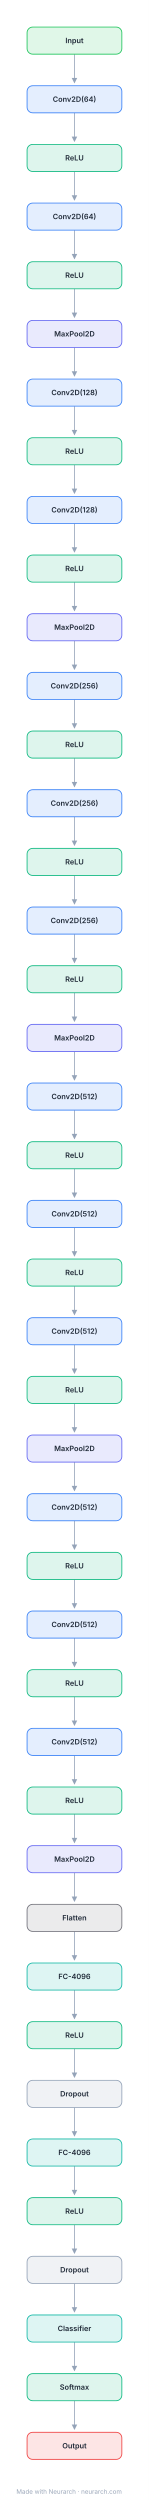
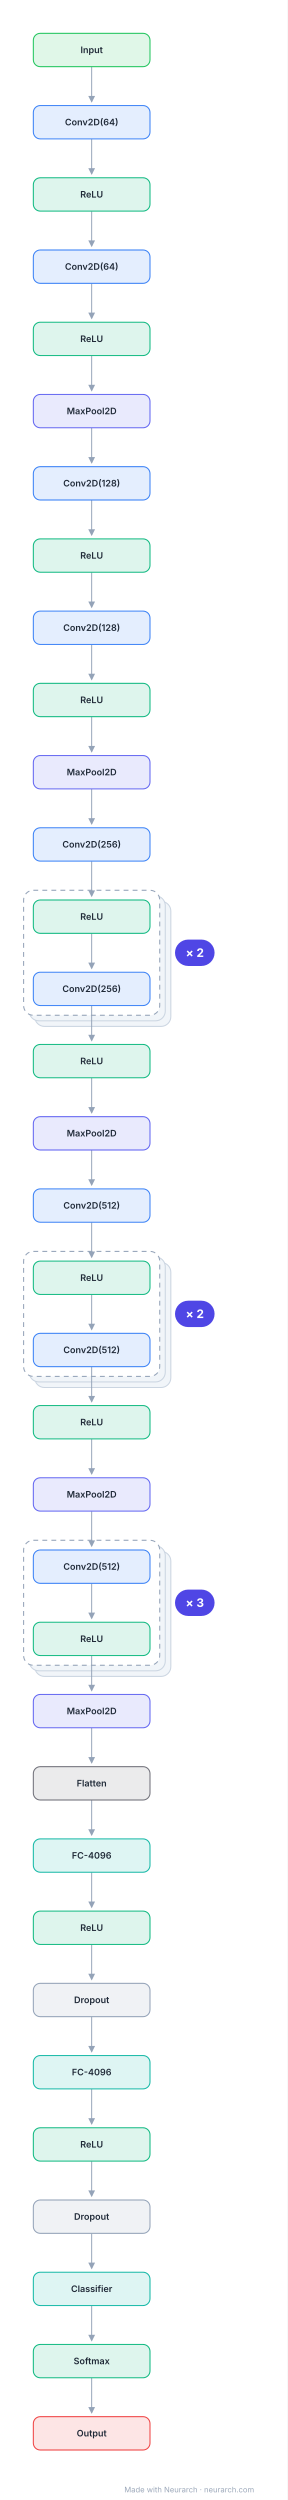
- <svg xmlns="http://www.w3.org/2000/svg" width="264" height="4432" viewBox="0 0 264 4432" font-family="-apple-system, 'Segoe UI', Inter, Helvetica, Arial, sans-serif">
+ <svg xmlns="http://www.w3.org/2000/svg" width="414" height="3600" viewBox="0 0 414 3600" font-family="-apple-system, 'Segoe UI', Inter, Helvetica, Arial, sans-serif">
  <defs>
    <marker id="arrow" viewBox="0 0 10 10" refX="8" refY="5" markerWidth="7" markerHeight="7" orient="auto-start-reverse">
      <path d="M0,0 L10,5 L0,10 z" fill="#94a3b8" />
    </marker>
  </defs>
-   <rect x="0" y="0" width="264" height="4432" fill="#ffffff" />
+   <rect x="0" y="0" width="414" height="3600" fill="#ffffff" />
+   <rect x="50.0" y="1298.0" width="196.0" height="180.0" rx="14" fill="#f1f5f9" stroke="#cbd5e1" stroke-width="1.5" />
+   <rect x="42.0" y="1290.0" width="196.0" height="180.0" rx="14" fill="#f1f5f9" stroke="#cbd5e1" stroke-width="1.5" />
+   <rect x="34.0" y="1282.0" width="196.0" height="180.0" rx="14" fill="#ffffff" stroke="#94a3b8" stroke-width="1.5" stroke-dasharray="7 6" />
+   <rect x="252.0" y="1353.0" width="57" height="38" rx="19" fill="#4f46e5" />
+   <text x="280.5" y="1378.0" text-anchor="middle" font-size="17" font-weight="700" fill="#ffffff">× 2</text>
+   <rect x="50.0" y="1818.0" width="196.0" height="180.0" rx="14" fill="#f1f5f9" stroke="#cbd5e1" stroke-width="1.5" />
+   <rect x="42.0" y="1810.0" width="196.0" height="180.0" rx="14" fill="#f1f5f9" stroke="#cbd5e1" stroke-width="1.5" />
+   <rect x="34.0" y="1802.0" width="196.0" height="180.0" rx="14" fill="#ffffff" stroke="#94a3b8" stroke-width="1.5" stroke-dasharray="7 6" />
+   <rect x="252.0" y="1873.0" width="57" height="38" rx="19" fill="#4f46e5" />
+   <text x="280.5" y="1898.0" text-anchor="middle" font-size="17" font-weight="700" fill="#ffffff">× 2</text>
+   <rect x="50.0" y="2234.0" width="196.0" height="180.0" rx="14" fill="#f1f5f9" stroke="#cbd5e1" stroke-width="1.5" />
+   <rect x="42.0" y="2226.0" width="196.0" height="180.0" rx="14" fill="#f1f5f9" stroke="#cbd5e1" stroke-width="1.5" />
+   <rect x="34.0" y="2218.0" width="196.0" height="180.0" rx="14" fill="#ffffff" stroke="#94a3b8" stroke-width="1.5" stroke-dasharray="7 6" />
+   <rect x="252.0" y="2289.0" width="57" height="38" rx="19" fill="#4f46e5" />
+   <text x="280.5" y="2314.0" text-anchor="middle" font-size="17" font-weight="700" fill="#ffffff">× 3</text>
  <path d="M132.0,96.0 C132.0,121.0 132.0,121.0 132.0,146.0" fill="none" stroke="#94a3b8" stroke-width="1.4" marker-end="url(#arrow)" />
  <path d="M132.0,200.0 C132.0,225.0 132.0,225.0 132.0,250.0" fill="none" stroke="#94a3b8" stroke-width="1.4" marker-end="url(#arrow)" />
  <path d="M132.0,304.0 C132.0,329.0 132.0,329.0 132.0,354.0" fill="none" stroke="#94a3b8" stroke-width="1.4" marker-end="url(#arrow)" />
  <path d="M132.0,408.0 C132.0,433.0 132.0,433.0 132.0,458.0" fill="none" stroke="#94a3b8" stroke-width="1.4" marker-end="url(#arrow)" />
  <path d="M132.0,512.0 C132.0,537.0 132.0,537.0 132.0,562.0" fill="none" stroke="#94a3b8" stroke-width="1.4" marker-end="url(#arrow)" />
  <path d="M132.0,616.0 C132.0,641.0 132.0,641.0 132.0,666.0" fill="none" stroke="#94a3b8" stroke-width="1.4" marker-end="url(#arrow)" />
  <path d="M132.0,720.0 C132.0,745.0 132.0,745.0 132.0,770.0" fill="none" stroke="#94a3b8" stroke-width="1.4" marker-end="url(#arrow)" />
  <path d="M132.0,824.0 C132.0,849.0 132.0,849.0 132.0,874.0" fill="none" stroke="#94a3b8" stroke-width="1.4" marker-end="url(#arrow)" />
  <path d="M132.0,928.0 C132.0,953.0 132.0,953.0 132.0,978.0" fill="none" stroke="#94a3b8" stroke-width="1.4" marker-end="url(#arrow)" />
  <path d="M132.0,1032.0 C132.0,1057.0 132.0,1057.0 132.0,1082.0" fill="none" stroke="#94a3b8" stroke-width="1.4" marker-end="url(#arrow)" />
  <path d="M132.0,1136.0 C132.0,1161.0 132.0,1161.0 132.0,1186.0" fill="none" stroke="#94a3b8" stroke-width="1.4" marker-end="url(#arrow)" />
  <path d="M132.0,1240.0 C132.0,1265.0 132.0,1265.0 132.0,1290.0" fill="none" stroke="#94a3b8" stroke-width="1.4" marker-end="url(#arrow)" />
  <path d="M132.0,1344.0 C132.0,1369.0 132.0,1369.0 132.0,1394.0" fill="none" stroke="#94a3b8" stroke-width="1.4" marker-end="url(#arrow)" />
-   <path d="M132.0,1448.0 C132.0,1473.0 132.0,1473.0 132.0,1498.0" fill="none" stroke="#94a3b8" stroke-width="1.4" marker-end="url(#arrow)" />
  <path d="M132.0,1552.0 C132.0,1577.0 132.0,1577.0 132.0,1602.0" fill="none" stroke="#94a3b8" stroke-width="1.4" marker-end="url(#arrow)" />
  <path d="M132.0,1656.0 C132.0,1681.0 132.0,1681.0 132.0,1706.0" fill="none" stroke="#94a3b8" stroke-width="1.4" marker-end="url(#arrow)" />
  <path d="M132.0,1760.0 C132.0,1785.0 132.0,1785.0 132.0,1810.0" fill="none" stroke="#94a3b8" stroke-width="1.4" marker-end="url(#arrow)" />
  <path d="M132.0,1864.0 C132.0,1889.0 132.0,1889.0 132.0,1914.0" fill="none" stroke="#94a3b8" stroke-width="1.4" marker-end="url(#arrow)" />
-   <path d="M132.0,1968.0 C132.0,1993.0 132.0,1993.0 132.0,2018.0" fill="none" stroke="#94a3b8" stroke-width="1.4" marker-end="url(#arrow)" />
  <path d="M132.0,2072.0 C132.0,2097.0 132.0,2097.0 132.0,2122.0" fill="none" stroke="#94a3b8" stroke-width="1.4" marker-end="url(#arrow)" />
  <path d="M132.0,2176.0 C132.0,2201.0 132.0,2201.0 132.0,2226.0" fill="none" stroke="#94a3b8" stroke-width="1.4" marker-end="url(#arrow)" />
  <path d="M132.0,2280.0 C132.0,2305.0 132.0,2305.0 132.0,2330.0" fill="none" stroke="#94a3b8" stroke-width="1.4" marker-end="url(#arrow)" />
-   <path d="M132.0,2384.0 C132.0,2409.0 132.0,2409.0 132.0,2434.0" fill="none" stroke="#94a3b8" stroke-width="1.4" marker-end="url(#arrow)" />
  <path d="M132.0,2488.0 C132.0,2513.0 132.0,2513.0 132.0,2538.0" fill="none" stroke="#94a3b8" stroke-width="1.4" marker-end="url(#arrow)" />
  <path d="M132.0,2592.0 C132.0,2617.0 132.0,2617.0 132.0,2642.0" fill="none" stroke="#94a3b8" stroke-width="1.4" marker-end="url(#arrow)" />
  <path d="M132.0,2696.0 C132.0,2721.0 132.0,2721.0 132.0,2746.0" fill="none" stroke="#94a3b8" stroke-width="1.4" marker-end="url(#arrow)" />
  <path d="M132.0,2800.0 C132.0,2825.0 132.0,2825.0 132.0,2850.0" fill="none" stroke="#94a3b8" stroke-width="1.4" marker-end="url(#arrow)" />
  <path d="M132.0,2904.0 C132.0,2929.0 132.0,2929.0 132.0,2954.0" fill="none" stroke="#94a3b8" stroke-width="1.4" marker-end="url(#arrow)" />
  <path d="M132.0,3008.0 C132.0,3033.0 132.0,3033.0 132.0,3058.0" fill="none" stroke="#94a3b8" stroke-width="1.4" marker-end="url(#arrow)" />
  <path d="M132.0,3112.0 C132.0,3137.0 132.0,3137.0 132.0,3162.0" fill="none" stroke="#94a3b8" stroke-width="1.4" marker-end="url(#arrow)" />
  <path d="M132.0,3216.0 C132.0,3241.0 132.0,3241.0 132.0,3266.0" fill="none" stroke="#94a3b8" stroke-width="1.4" marker-end="url(#arrow)" />
  <path d="M132.0,3320.0 C132.0,3345.0 132.0,3345.0 132.0,3370.0" fill="none" stroke="#94a3b8" stroke-width="1.4" marker-end="url(#arrow)" />
  <path d="M132.0,3424.0 C132.0,3449.0 132.0,3449.0 132.0,3474.0" fill="none" stroke="#94a3b8" stroke-width="1.4" marker-end="url(#arrow)" />
-   <path d="M132.0,3528.0 C132.0,3553.0 132.0,3553.0 132.0,3578.0" fill="none" stroke="#94a3b8" stroke-width="1.4" marker-end="url(#arrow)" />
-   <path d="M132.0,3632.0 C132.0,3657.0 132.0,3657.0 132.0,3682.0" fill="none" stroke="#94a3b8" stroke-width="1.4" marker-end="url(#arrow)" />
-   <path d="M132.0,3736.0 C132.0,3761.0 132.0,3761.0 132.0,3786.0" fill="none" stroke="#94a3b8" stroke-width="1.4" marker-end="url(#arrow)" />
-   <path d="M132.0,3840.0 C132.0,3865.0 132.0,3865.0 132.0,3890.0" fill="none" stroke="#94a3b8" stroke-width="1.4" marker-end="url(#arrow)" />
-   <path d="M132.0,3944.0 C132.0,3969.0 132.0,3969.0 132.0,3994.0" fill="none" stroke="#94a3b8" stroke-width="1.4" marker-end="url(#arrow)" />
-   <path d="M132.0,4048.0 C132.0,4073.0 132.0,4073.0 132.0,4098.0" fill="none" stroke="#94a3b8" stroke-width="1.4" marker-end="url(#arrow)" />
-   <path d="M132.0,4152.0 C132.0,4177.0 132.0,4177.0 132.0,4202.0" fill="none" stroke="#94a3b8" stroke-width="1.4" marker-end="url(#arrow)" />
-   <path d="M132.0,4256.0 C132.0,4281.0 132.0,4281.0 132.0,4306.0" fill="none" stroke="#94a3b8" stroke-width="1.4" marker-end="url(#arrow)" />
+   <path d="M132.0,1448.0 C132.0,1473.0 132.0,1473.0 132.0,1498.0" fill="none" stroke="#94a3b8" stroke-width="1.4" marker-end="url(#arrow)" />
+   <path d="M132.0,1968.0 C132.0,1993.0 132.0,1993.0 132.0,2018.0" fill="none" stroke="#94a3b8" stroke-width="1.4" marker-end="url(#arrow)" />
+   <path d="M132.0,2384.0 C132.0,2409.0 132.0,2409.0 132.0,2434.0" fill="none" stroke="#94a3b8" stroke-width="1.4" marker-end="url(#arrow)" />
  <rect x="48.0" y="48.0" width="168" height="48" rx="10" fill="rgb(224, 247, 232)" stroke="#22c55e" stroke-width="1.5" />
  <text x="132.0" y="76.5" text-anchor="middle" font-size="13" font-weight="600" fill="#1f2937">Input</text>
  <rect x="48.0" y="152.0" width="168" height="48" rx="10" fill="rgb(228, 238, 254)" stroke="#3b82f6" stroke-width="1.5" />
  <text x="132.0" y="180.5" text-anchor="middle" font-size="13" font-weight="600" fill="#1f2937">Conv2D(64)</text>
  <rect x="48.0" y="256.0" width="168" height="48" rx="10" fill="rgb(222, 245, 237)" stroke="#10b981" stroke-width="1.5" />
  <text x="132.0" y="284.5" text-anchor="middle" font-size="13" font-weight="600" fill="#1f2937">ReLU</text>
  <rect x="48.0" y="360.0" width="168" height="48" rx="10" fill="rgb(228, 238, 254)" stroke="#3b82f6" stroke-width="1.5" />
  <text x="132.0" y="388.5" text-anchor="middle" font-size="13" font-weight="600" fill="#1f2937">Conv2D(64)</text>
  <rect x="48.0" y="464.0" width="168" height="48" rx="10" fill="rgb(222, 245, 237)" stroke="#10b981" stroke-width="1.5" />
  <text x="132.0" y="492.5" text-anchor="middle" font-size="13" font-weight="600" fill="#1f2937">ReLU</text>
  <rect x="48.0" y="568.0" width="168" height="48" rx="10" fill="rgb(233, 234, 253)" stroke="#6366f1" stroke-width="1.5" />
  <text x="132.0" y="596.5" text-anchor="middle" font-size="13" font-weight="600" fill="#1f2937">MaxPool2D</text>
  <rect x="48.0" y="672.0" width="168" height="48" rx="10" fill="rgb(228, 238, 254)" stroke="#3b82f6" stroke-width="1.5" />
  <text x="132.0" y="700.5" text-anchor="middle" font-size="13" font-weight="600" fill="#1f2937">Conv2D(128)</text>
  <rect x="48.0" y="776.0" width="168" height="48" rx="10" fill="rgb(222, 245, 237)" stroke="#10b981" stroke-width="1.5" />
  <text x="132.0" y="804.5" text-anchor="middle" font-size="13" font-weight="600" fill="#1f2937">ReLU</text>
  <rect x="48.0" y="880.0" width="168" height="48" rx="10" fill="rgb(228, 238, 254)" stroke="#3b82f6" stroke-width="1.5" />
  <text x="132.0" y="908.5" text-anchor="middle" font-size="13" font-weight="600" fill="#1f2937">Conv2D(128)</text>
  <rect x="48.0" y="984.0" width="168" height="48" rx="10" fill="rgb(222, 245, 237)" stroke="#10b981" stroke-width="1.5" />
  <text x="132.0" y="1012.5" text-anchor="middle" font-size="13" font-weight="600" fill="#1f2937">ReLU</text>
  <rect x="48.0" y="1088.0" width="168" height="48" rx="10" fill="rgb(233, 234, 253)" stroke="#6366f1" stroke-width="1.5" />
  <text x="132.0" y="1116.5" text-anchor="middle" font-size="13" font-weight="600" fill="#1f2937">MaxPool2D</text>
  <rect x="48.0" y="1192.0" width="168" height="48" rx="10" fill="rgb(228, 238, 254)" stroke="#3b82f6" stroke-width="1.5" />
  <text x="132.0" y="1220.5" text-anchor="middle" font-size="13" font-weight="600" fill="#1f2937">Conv2D(256)</text>
  <rect x="48.0" y="1296.0" width="168" height="48" rx="10" fill="rgb(222, 245, 237)" stroke="#10b981" stroke-width="1.5" />
  <text x="132.0" y="1324.5" text-anchor="middle" font-size="13" font-weight="600" fill="#1f2937">ReLU</text>
  <rect x="48.0" y="1400.0" width="168" height="48" rx="10" fill="rgb(228, 238, 254)" stroke="#3b82f6" stroke-width="1.5" />
  <text x="132.0" y="1428.5" text-anchor="middle" font-size="13" font-weight="600" fill="#1f2937">Conv2D(256)</text>
  <rect x="48.0" y="1504.0" width="168" height="48" rx="10" fill="rgb(222, 245, 237)" stroke="#10b981" stroke-width="1.5" />
  <text x="132.0" y="1532.5" text-anchor="middle" font-size="13" font-weight="600" fill="#1f2937">ReLU</text>
-   <rect x="48.0" y="1608.0" width="168" height="48" rx="10" fill="rgb(228, 238, 254)" stroke="#3b82f6" stroke-width="1.5" />
-   <text x="132.0" y="1636.5" text-anchor="middle" font-size="13" font-weight="600" fill="#1f2937">Conv2D(256)</text>
-   <rect x="48.0" y="1712.0" width="168" height="48" rx="10" fill="rgb(222, 245, 237)" stroke="#10b981" stroke-width="1.5" />
-   <text x="132.0" y="1740.5" text-anchor="middle" font-size="13" font-weight="600" fill="#1f2937">ReLU</text>
-   <rect x="48.0" y="1816.0" width="168" height="48" rx="10" fill="rgb(233, 234, 253)" stroke="#6366f1" stroke-width="1.5" />
-   <text x="132.0" y="1844.5" text-anchor="middle" font-size="13" font-weight="600" fill="#1f2937">MaxPool2D</text>
+   <rect x="48.0" y="1608.0" width="168" height="48" rx="10" fill="rgb(233, 234, 253)" stroke="#6366f1" stroke-width="1.5" />
+   <text x="132.0" y="1636.5" text-anchor="middle" font-size="13" font-weight="600" fill="#1f2937">MaxPool2D</text>
+   <rect x="48.0" y="1712.0" width="168" height="48" rx="10" fill="rgb(228, 238, 254)" stroke="#3b82f6" stroke-width="1.5" />
+   <text x="132.0" y="1740.5" text-anchor="middle" font-size="13" font-weight="600" fill="#1f2937">Conv2D(512)</text>
+   <rect x="48.0" y="1816.0" width="168" height="48" rx="10" fill="rgb(222, 245, 237)" stroke="#10b981" stroke-width="1.5" />
+   <text x="132.0" y="1844.5" text-anchor="middle" font-size="13" font-weight="600" fill="#1f2937">ReLU</text>
  <rect x="48.0" y="1920.0" width="168" height="48" rx="10" fill="rgb(228, 238, 254)" stroke="#3b82f6" stroke-width="1.5" />
  <text x="132.0" y="1948.5" text-anchor="middle" font-size="13" font-weight="600" fill="#1f2937">Conv2D(512)</text>
  <rect x="48.0" y="2024.0" width="168" height="48" rx="10" fill="rgb(222, 245, 237)" stroke="#10b981" stroke-width="1.5" />
  <text x="132.0" y="2052.5" text-anchor="middle" font-size="13" font-weight="600" fill="#1f2937">ReLU</text>
-   <rect x="48.0" y="2128.0" width="168" height="48" rx="10" fill="rgb(228, 238, 254)" stroke="#3b82f6" stroke-width="1.5" />
-   <text x="132.0" y="2156.5" text-anchor="middle" font-size="13" font-weight="600" fill="#1f2937">Conv2D(512)</text>
-   <rect x="48.0" y="2232.0" width="168" height="48" rx="10" fill="rgb(222, 245, 237)" stroke="#10b981" stroke-width="1.5" />
-   <text x="132.0" y="2260.5" text-anchor="middle" font-size="13" font-weight="600" fill="#1f2937">ReLU</text>
-   <rect x="48.0" y="2336.0" width="168" height="48" rx="10" fill="rgb(228, 238, 254)" stroke="#3b82f6" stroke-width="1.5" />
-   <text x="132.0" y="2364.5" text-anchor="middle" font-size="13" font-weight="600" fill="#1f2937">Conv2D(512)</text>
-   <rect x="48.0" y="2440.0" width="168" height="48" rx="10" fill="rgb(222, 245, 237)" stroke="#10b981" stroke-width="1.5" />
-   <text x="132.0" y="2468.5" text-anchor="middle" font-size="13" font-weight="600" fill="#1f2937">ReLU</text>
-   <rect x="48.0" y="2544.0" width="168" height="48" rx="10" fill="rgb(233, 234, 253)" stroke="#6366f1" stroke-width="1.5" />
-   <text x="132.0" y="2572.5" text-anchor="middle" font-size="13" font-weight="600" fill="#1f2937">MaxPool2D</text>
-   <rect x="48.0" y="2648.0" width="168" height="48" rx="10" fill="rgb(228, 238, 254)" stroke="#3b82f6" stroke-width="1.5" />
-   <text x="132.0" y="2676.5" text-anchor="middle" font-size="13" font-weight="600" fill="#1f2937">Conv2D(512)</text>
+   <rect x="48.0" y="2128.0" width="168" height="48" rx="10" fill="rgb(233, 234, 253)" stroke="#6366f1" stroke-width="1.5" />
+   <text x="132.0" y="2156.5" text-anchor="middle" font-size="13" font-weight="600" fill="#1f2937">MaxPool2D</text>
+   <rect x="48.0" y="2232.0" width="168" height="48" rx="10" fill="rgb(228, 238, 254)" stroke="#3b82f6" stroke-width="1.5" />
+   <text x="132.0" y="2260.5" text-anchor="middle" font-size="13" font-weight="600" fill="#1f2937">Conv2D(512)</text>
+   <rect x="48.0" y="2336.0" width="168" height="48" rx="10" fill="rgb(222, 245, 237)" stroke="#10b981" stroke-width="1.5" />
+   <text x="132.0" y="2364.5" text-anchor="middle" font-size="13" font-weight="600" fill="#1f2937">ReLU</text>
+   <rect x="48.0" y="2440.0" width="168" height="48" rx="10" fill="rgb(233, 234, 253)" stroke="#6366f1" stroke-width="1.5" />
+   <text x="132.0" y="2468.5" text-anchor="middle" font-size="13" font-weight="600" fill="#1f2937">MaxPool2D</text>
+   <rect x="48.0" y="2544.0" width="168" height="48" rx="10" fill="rgb(235, 235, 236)" stroke="#71717a" stroke-width="1.5" />
+   <text x="132.0" y="2572.5" text-anchor="middle" font-size="13" font-weight="600" fill="#1f2937">Flatten</text>
+   <rect x="48.0" y="2648.0" width="168" height="48" rx="10" fill="rgb(222, 245, 243)" stroke="#14b8a6" stroke-width="1.5" />
+   <text x="132.0" y="2676.5" text-anchor="middle" font-size="13" font-weight="600" fill="#1f2937">FC-4096</text>
  <rect x="48.0" y="2752.0" width="168" height="48" rx="10" fill="rgb(222, 245, 237)" stroke="#10b981" stroke-width="1.5" />
  <text x="132.0" y="2780.5" text-anchor="middle" font-size="13" font-weight="600" fill="#1f2937">ReLU</text>
-   <rect x="48.0" y="2856.0" width="168" height="48" rx="10" fill="rgb(228, 238, 254)" stroke="#3b82f6" stroke-width="1.5" />
-   <text x="132.0" y="2884.5" text-anchor="middle" font-size="13" font-weight="600" fill="#1f2937">Conv2D(512)</text>
-   <rect x="48.0" y="2960.0" width="168" height="48" rx="10" fill="rgb(222, 245, 237)" stroke="#10b981" stroke-width="1.5" />
-   <text x="132.0" y="2988.5" text-anchor="middle" font-size="13" font-weight="600" fill="#1f2937">ReLU</text>
-   <rect x="48.0" y="3064.0" width="168" height="48" rx="10" fill="rgb(228, 238, 254)" stroke="#3b82f6" stroke-width="1.5" />
-   <text x="132.0" y="3092.5" text-anchor="middle" font-size="13" font-weight="600" fill="#1f2937">Conv2D(512)</text>
-   <rect x="48.0" y="3168.0" width="168" height="48" rx="10" fill="rgb(222, 245, 237)" stroke="#10b981" stroke-width="1.5" />
-   <text x="132.0" y="3196.5" text-anchor="middle" font-size="13" font-weight="600" fill="#1f2937">ReLU</text>
-   <rect x="48.0" y="3272.0" width="168" height="48" rx="10" fill="rgb(233, 234, 253)" stroke="#6366f1" stroke-width="1.5" />
-   <text x="132.0" y="3300.5" text-anchor="middle" font-size="13" font-weight="600" fill="#1f2937">MaxPool2D</text>
-   <rect x="48.0" y="3376.0" width="168" height="48" rx="10" fill="rgb(235, 235, 236)" stroke="#71717a" stroke-width="1.5" />
-   <text x="132.0" y="3404.5" text-anchor="middle" font-size="13" font-weight="600" fill="#1f2937">Flatten</text>
-   <rect x="48.0" y="3480.0" width="168" height="48" rx="10" fill="rgb(222, 245, 243)" stroke="#14b8a6" stroke-width="1.5" />
-   <text x="132.0" y="3508.5" text-anchor="middle" font-size="13" font-weight="600" fill="#1f2937">FC-4096</text>
-   <rect x="48.0" y="3584.0" width="168" height="48" rx="10" fill="rgb(222, 245, 237)" stroke="#10b981" stroke-width="1.5" />
-   <text x="132.0" y="3612.5" text-anchor="middle" font-size="13" font-weight="600" fill="#1f2937">ReLU</text>
-   <rect x="48.0" y="3688.0" width="168" height="48" rx="10" fill="rgb(240, 242, 245)" stroke="#94a3b8" stroke-width="1.5" />
-   <text x="132.0" y="3716.5" text-anchor="middle" font-size="13" font-weight="600" fill="#1f2937">Dropout</text>
-   <rect x="48.0" y="3792.0" width="168" height="48" rx="10" fill="rgb(222, 245, 243)" stroke="#14b8a6" stroke-width="1.5" />
-   <text x="132.0" y="3820.5" text-anchor="middle" font-size="13" font-weight="600" fill="#1f2937">FC-4096</text>
-   <rect x="48.0" y="3896.0" width="168" height="48" rx="10" fill="rgb(222, 245, 237)" stroke="#10b981" stroke-width="1.5" />
-   <text x="132.0" y="3924.5" text-anchor="middle" font-size="13" font-weight="600" fill="#1f2937">ReLU</text>
-   <rect x="48.0" y="4000.0" width="168" height="48" rx="10" fill="rgb(240, 242, 245)" stroke="#94a3b8" stroke-width="1.5" />
-   <text x="132.0" y="4028.5" text-anchor="middle" font-size="13" font-weight="600" fill="#1f2937">Dropout</text>
-   <rect x="48.0" y="4104.0" width="168" height="48" rx="10" fill="rgb(222, 245, 243)" stroke="#14b8a6" stroke-width="1.5" />
-   <text x="132.0" y="4132.5" text-anchor="middle" font-size="13" font-weight="600" fill="#1f2937">Classifier</text>
-   <rect x="48.0" y="4208.0" width="168" height="48" rx="10" fill="rgb(222, 245, 237)" stroke="#10b981" stroke-width="1.5" />
-   <text x="132.0" y="4236.5" text-anchor="middle" font-size="13" font-weight="600" fill="#1f2937">Softmax</text>
-   <rect x="48.0" y="4312.0" width="168" height="48" rx="10" fill="rgb(253, 229, 229)" stroke="#ef4444" stroke-width="1.5" />
-   <text x="132.0" y="4340.5" text-anchor="middle" font-size="13" font-weight="600" fill="#1f2937">Output</text>
-   <text x="216.0" y="4421.0" text-anchor="end" font-size="11" fill="#9aa6b8">Made with Neurarch · neurarch.com</text>
+   <rect x="48.0" y="2856.0" width="168" height="48" rx="10" fill="rgb(240, 242, 245)" stroke="#94a3b8" stroke-width="1.5" />
+   <text x="132.0" y="2884.5" text-anchor="middle" font-size="13" font-weight="600" fill="#1f2937">Dropout</text>
+   <rect x="48.0" y="2960.0" width="168" height="48" rx="10" fill="rgb(222, 245, 243)" stroke="#14b8a6" stroke-width="1.5" />
+   <text x="132.0" y="2988.5" text-anchor="middle" font-size="13" font-weight="600" fill="#1f2937">FC-4096</text>
+   <rect x="48.0" y="3064.0" width="168" height="48" rx="10" fill="rgb(222, 245, 237)" stroke="#10b981" stroke-width="1.5" />
+   <text x="132.0" y="3092.5" text-anchor="middle" font-size="13" font-weight="600" fill="#1f2937">ReLU</text>
+   <rect x="48.0" y="3168.0" width="168" height="48" rx="10" fill="rgb(240, 242, 245)" stroke="#94a3b8" stroke-width="1.5" />
+   <text x="132.0" y="3196.5" text-anchor="middle" font-size="13" font-weight="600" fill="#1f2937">Dropout</text>
+   <rect x="48.0" y="3272.0" width="168" height="48" rx="10" fill="rgb(222, 245, 243)" stroke="#14b8a6" stroke-width="1.5" />
+   <text x="132.0" y="3300.5" text-anchor="middle" font-size="13" font-weight="600" fill="#1f2937">Classifier</text>
+   <rect x="48.0" y="3376.0" width="168" height="48" rx="10" fill="rgb(222, 245, 237)" stroke="#10b981" stroke-width="1.5" />
+   <text x="132.0" y="3404.5" text-anchor="middle" font-size="13" font-weight="600" fill="#1f2937">Softmax</text>
+   <rect x="48.0" y="3480.0" width="168" height="48" rx="10" fill="rgb(253, 229, 229)" stroke="#ef4444" stroke-width="1.5" />
+   <text x="132.0" y="3508.5" text-anchor="middle" font-size="13" font-weight="600" fill="#1f2937">Output</text>
+   <text x="366.0" y="3589.0" text-anchor="end" font-size="11" fill="#9aa6b8">Made with Neurarch · neurarch.com</text>
</svg>
